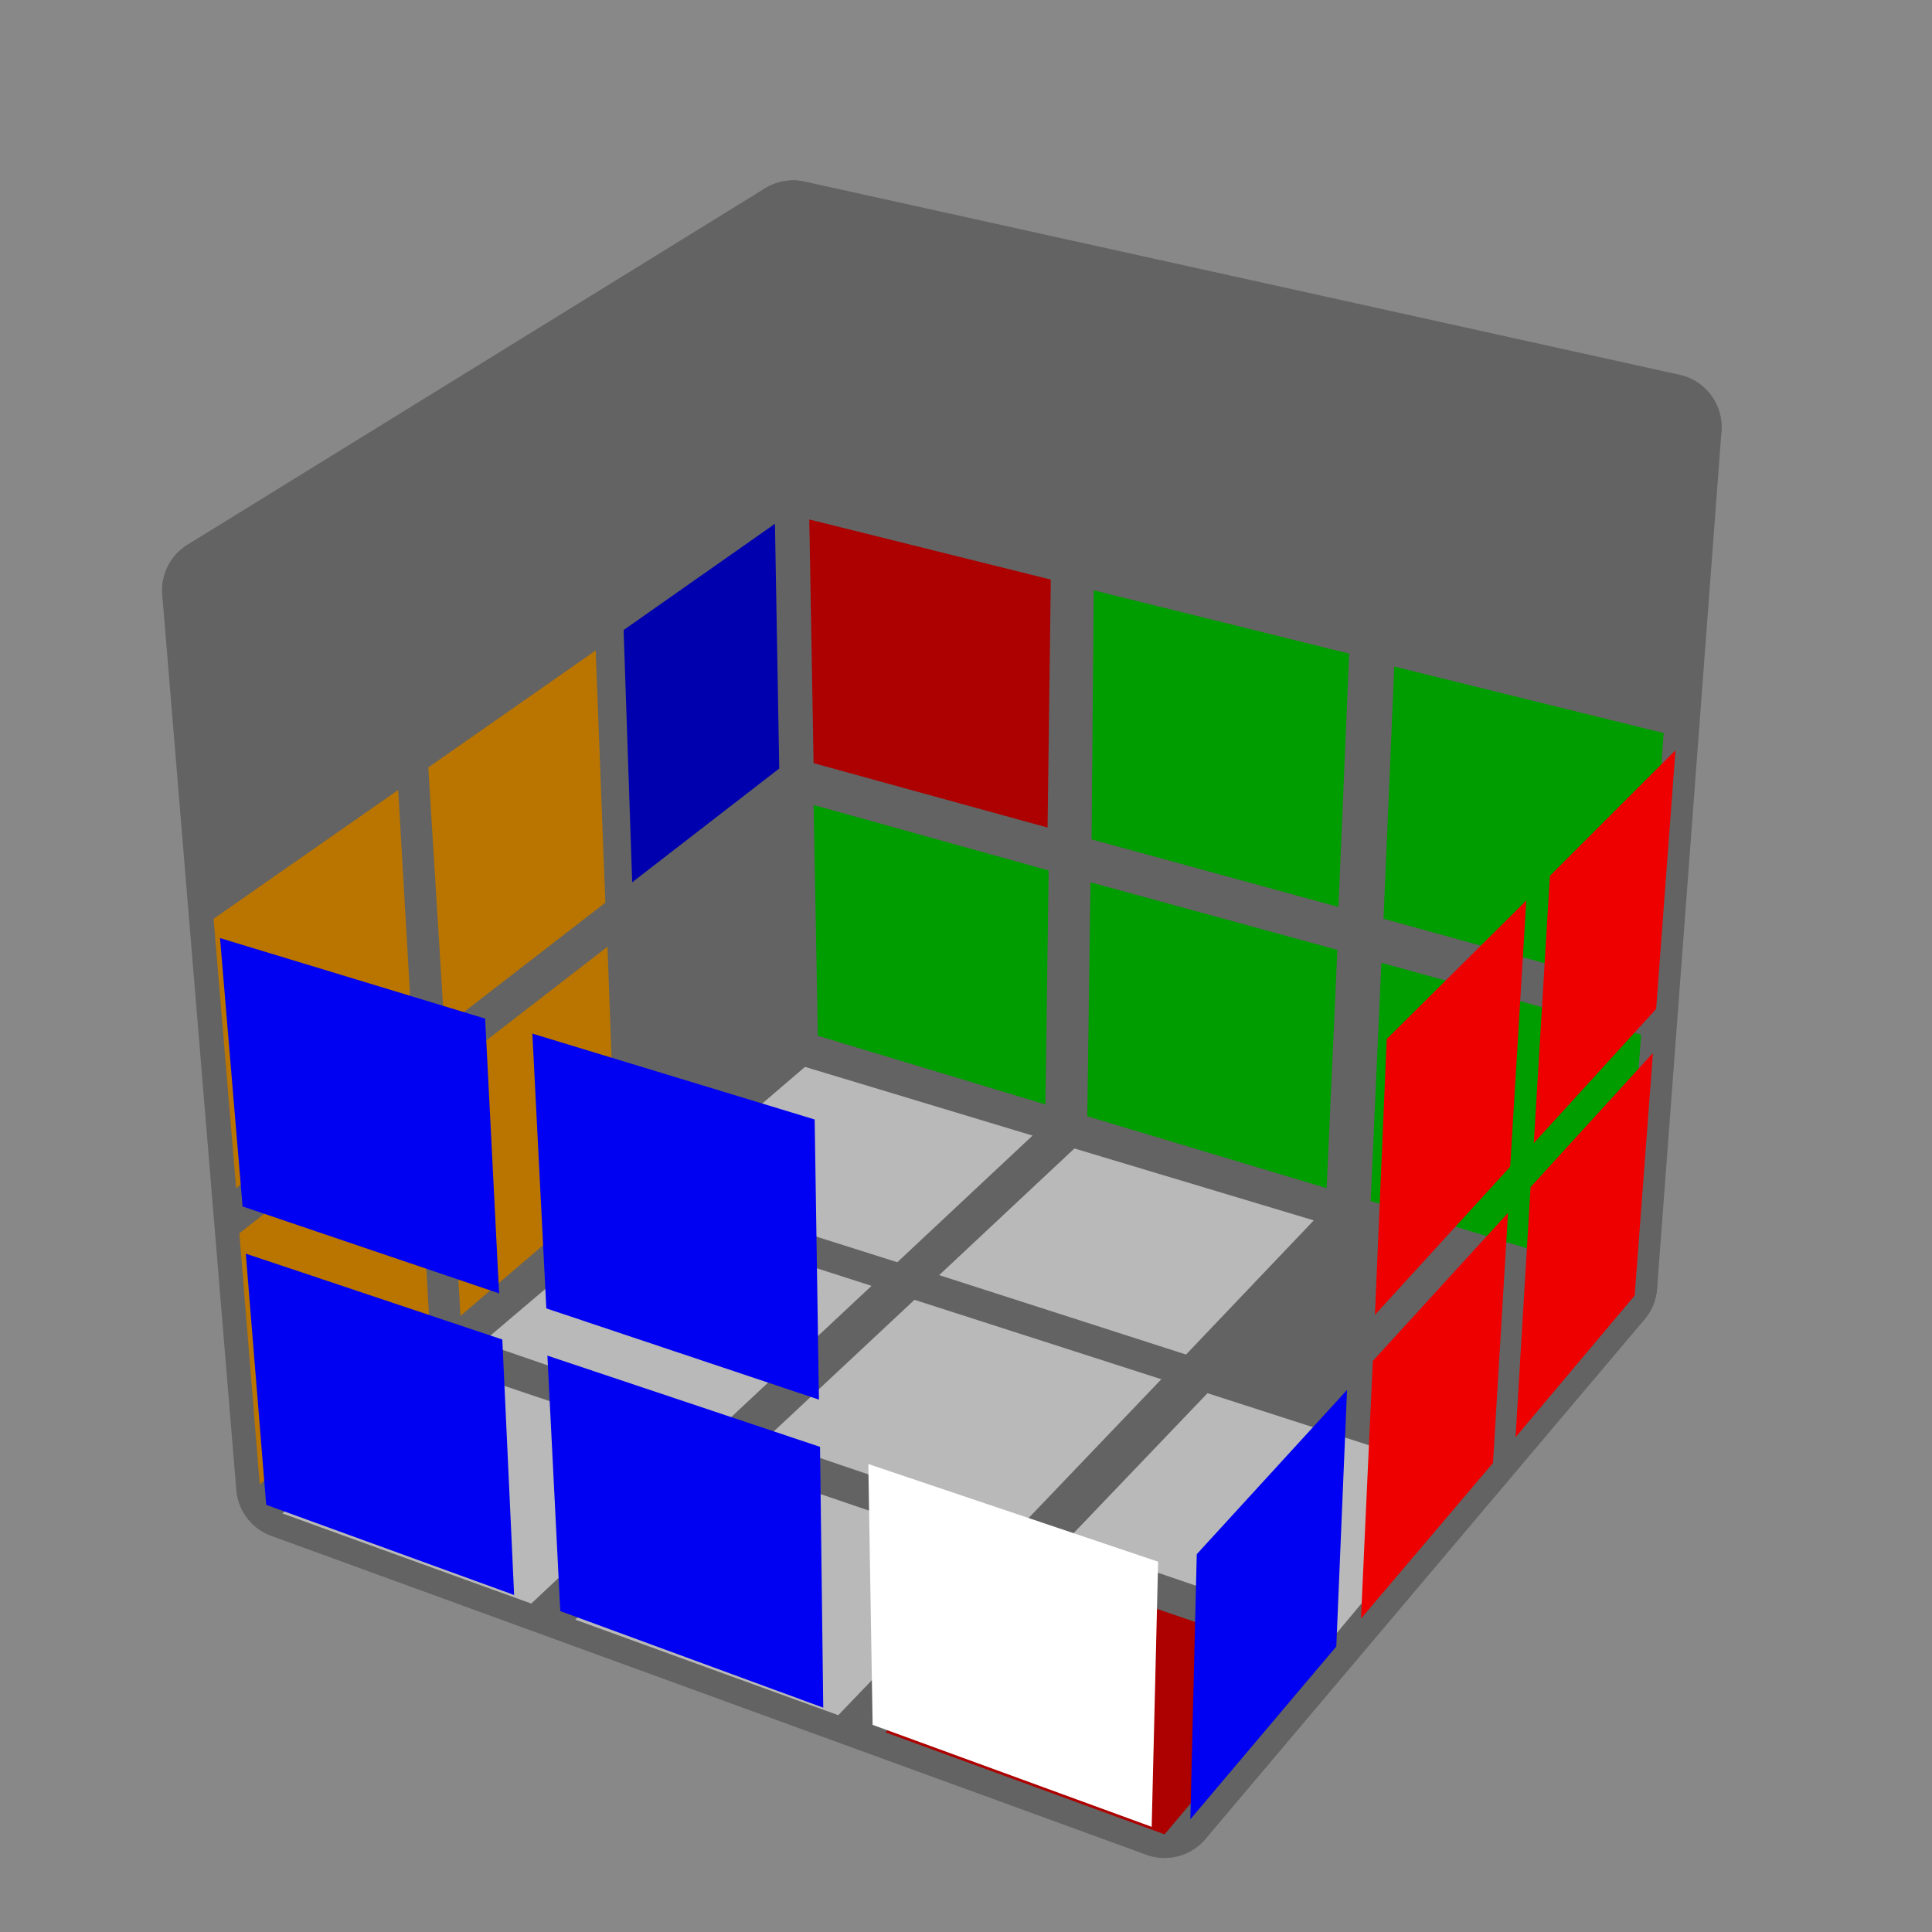
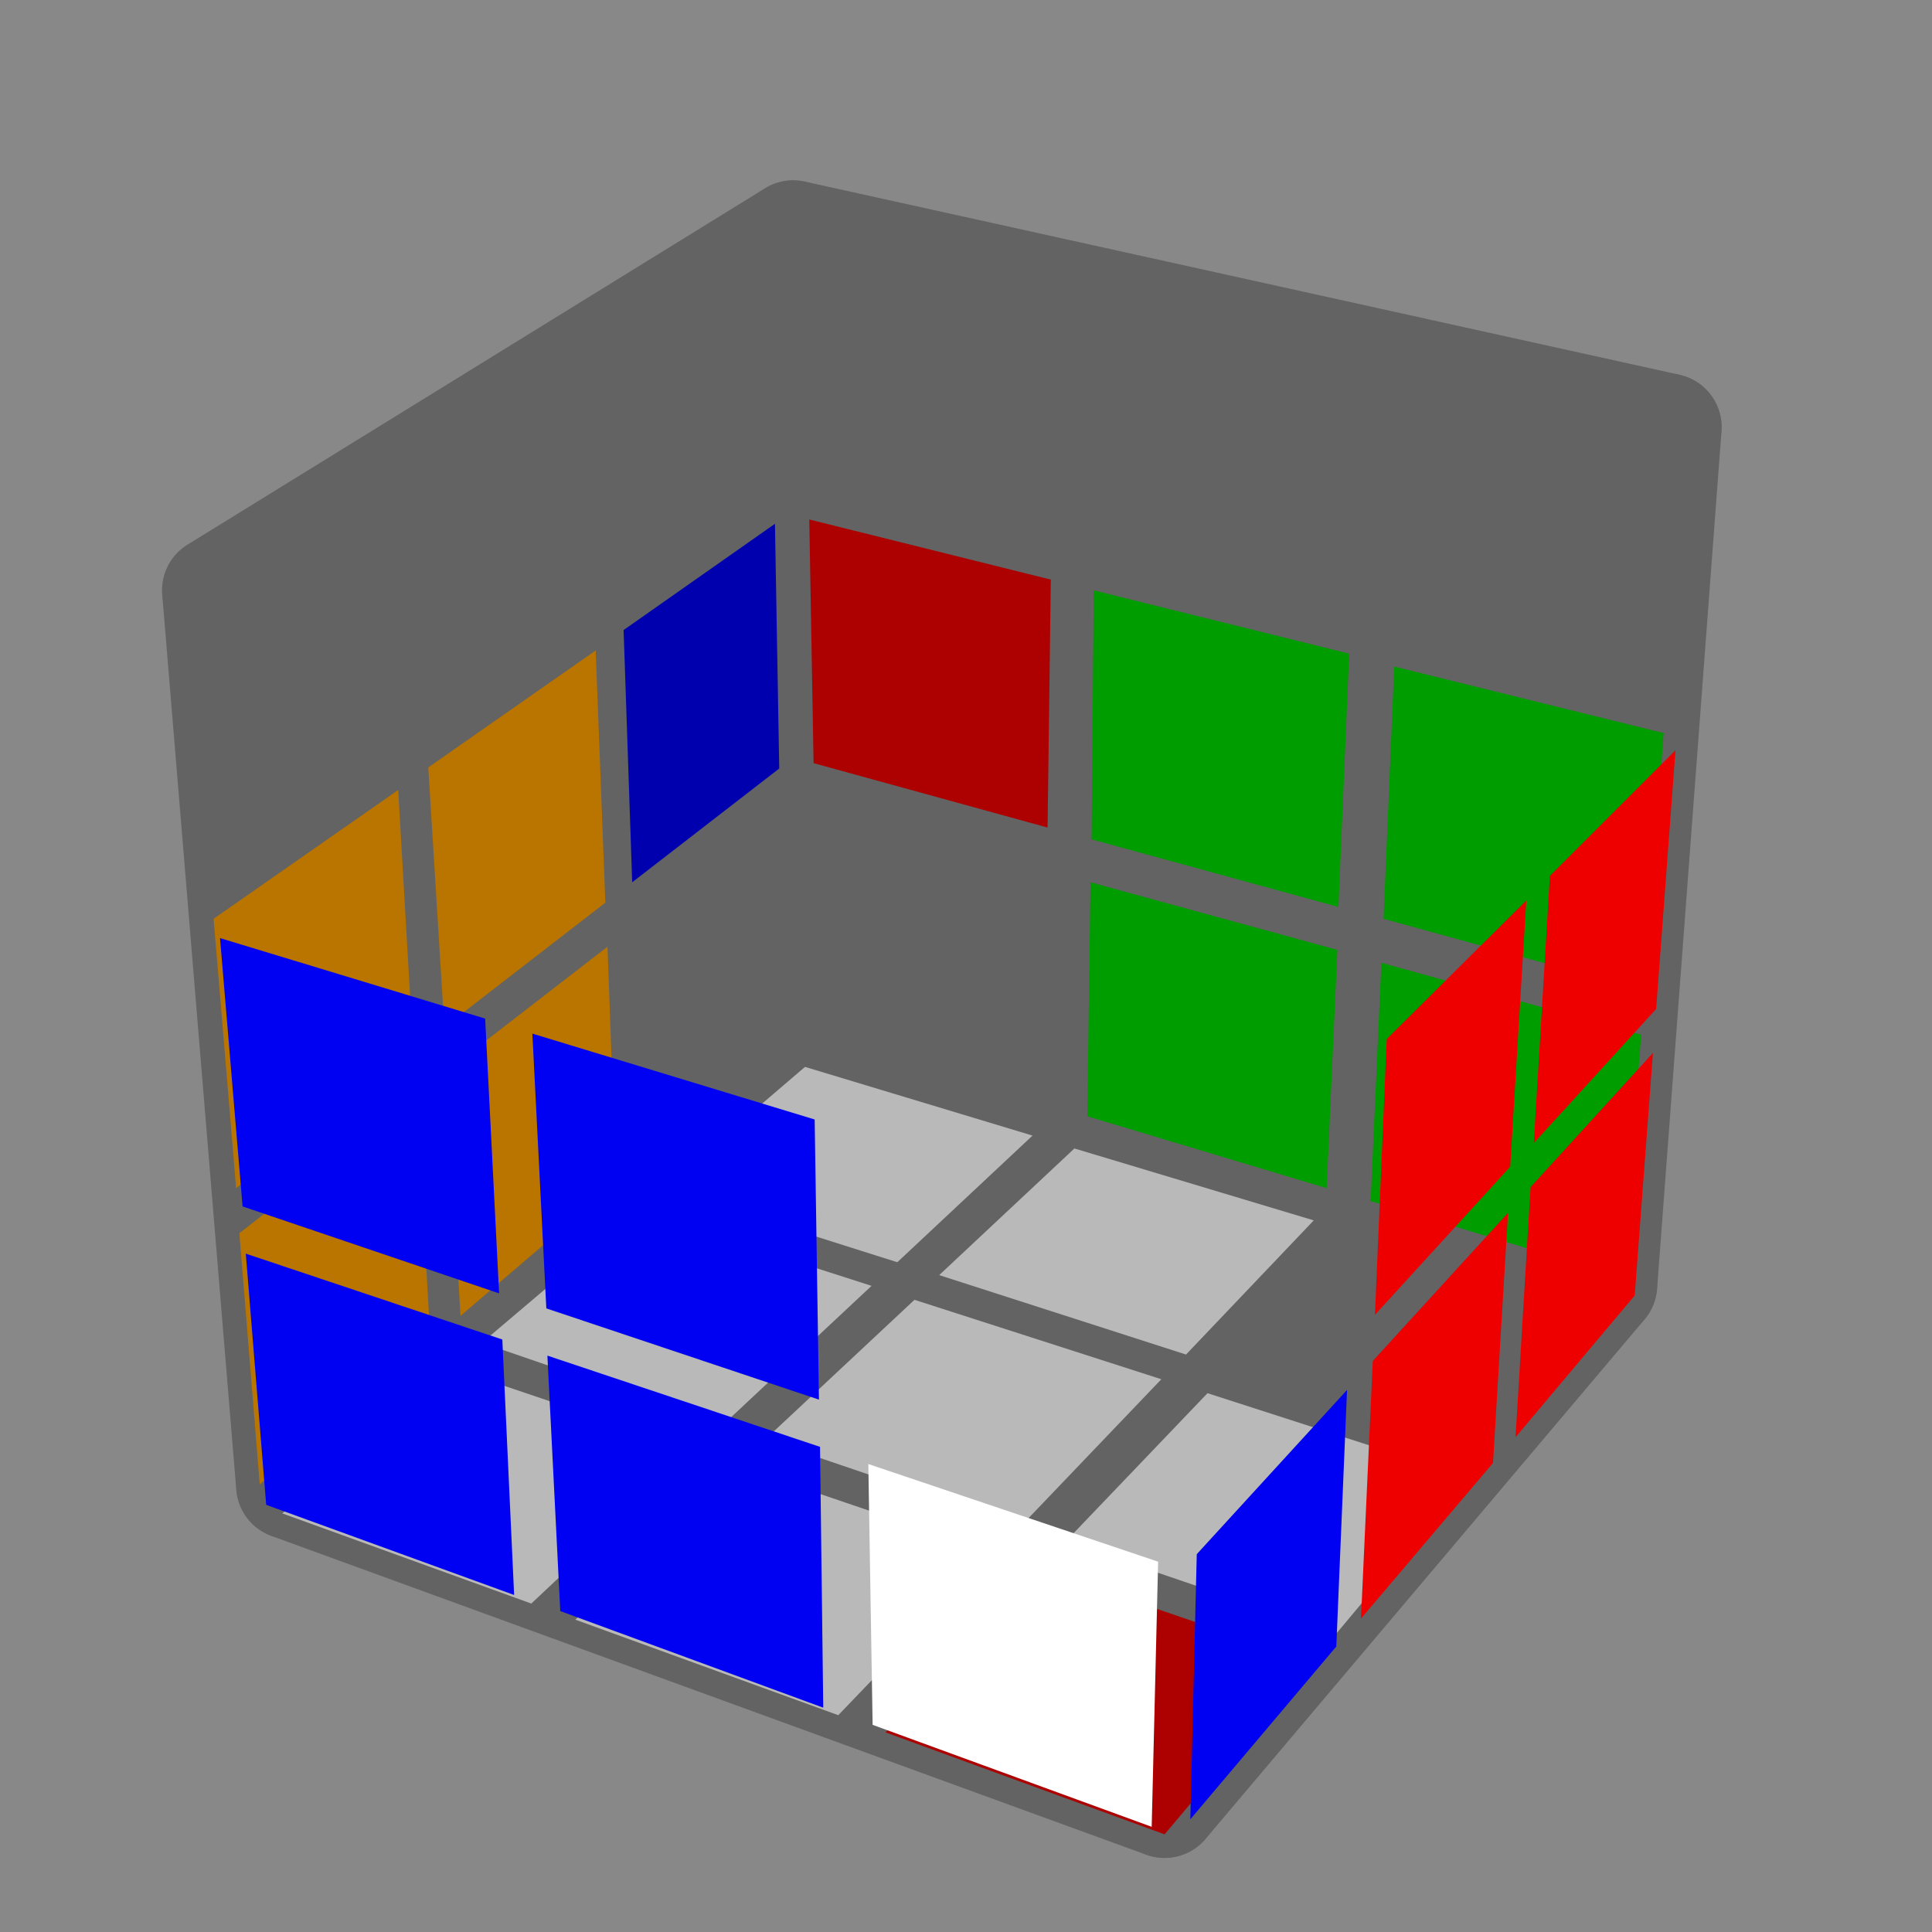
<svg xmlns="http://www.w3.org/2000/svg" version="1.1" width="140" height="140" viewBox="-0.9 -0.9 1.8 1.8">
  <rect fill="#888888" x="-0.9" y="-0.9" width="1.8" height="1.8" />
  <g style="opacity:1;stroke-opacity:0.5;stroke-width:0;stroke-linejoin:round">
    <polygon fill="#000000" stroke="#000000" opacity="0" points="0.672,-0.517 0.412,-0.574 0.402,-0.323 0.652,-0.261" />
    <polygon fill="#000000" stroke="#000000" opacity="0" points="0.368,-0.585 0.123,-0.638 0.12,-0.392 0.358,-0.333" />
    <polygon fill="#000000" stroke="#000000" opacity="0" points="0.082,-0.648 -0.15,-0.699 -0.146,-0.458 0.079,-0.402" />
    <polygon fill="#00D800" stroke="#000000" points="0.65,-0.217 0.399,-0.279 0.389,-0.044 0.632,0.023" />
    <polygon fill="#00D800" stroke="#000000" points="0.357,-0.291 0.119,-0.35 0.117,-0.118 0.347,-0.055" />
    <polygon fill="#EE0000" stroke="#000000" points="0.079,-0.36 -0.146,-0.416 -0.142,-0.189 0.076,-0.129" />
    <polygon fill="#00D800" stroke="#000000" points="0.629,0.064 0.387,-0.003 0.377,0.219 0.612,0.29" />
    <polygon fill="#00D800" stroke="#000000" points="0.346,-0.015 0.116,-0.078 0.113,0.14 0.336,0.207" />
-     <polygon fill="#00D800" stroke="#000000" points="0.077,-0.089 -0.142,-0.15 -0.138,0.065 0.074,0.129" />
+     <polygon fill="#000000" stroke="#000000" opacity="0" points="0.077,-0.089 -0.142,-0.15 -0.138,0.065 0.074,0.129" />
    <polygon fill="#FFFFFF" stroke="#000000" points="-0.637,0.51 -0.405,0.594 -0.253,0.451 -0.478,0.375" />
    <polygon fill="#FFFFFF" stroke="#000000" points="-0.364,0.609 -0.119,0.698 0.026,0.547 -0.212,0.466" />
    <polygon fill="#EE0000" stroke="#000000" points="-0.075,0.714 0.185,0.809 0.321,0.648 0.07,0.562" />
    <polygon fill="#FFFFFF" stroke="#000000" points="-0.451,0.351 -0.227,0.428 -0.088,0.298 -0.306,0.228" />
    <polygon fill="#FFFFFF" stroke="#000000" points="-0.187,0.441 0.051,0.522 0.182,0.385 -0.048,0.311" />
    <polygon fill="#FFFFFF" stroke="#000000" points="0.093,0.536 0.345,0.622 0.467,0.476 0.225,0.398" />
    <polygon fill="#FFFFFF" stroke="#000000" points="-0.282,0.207 -0.064,0.276 0.062,0.158 -0.15,0.094" />
    <polygon fill="#FFFFFF" stroke="#000000" points="-0.025,0.288 0.205,0.362 0.324,0.237 0.101,0.17" />
    <polygon fill="#000000" stroke="#000000" opacity="0" points="0.246,0.375 0.489,0.452 0.6,0.32 0.365,0.25" />
    <polygon fill="#000000" stroke="#000000" opacity="0" points="-0.183,-0.695 -0.33,-0.605 -0.32,-0.355 -0.179,-0.454" />
    <polygon fill="#000000" stroke="#000000" opacity="0" points="-0.356,-0.587 -0.518,-0.488 -0.503,-0.228 -0.347,-0.337" />
    <polygon fill="#000000" stroke="#000000" opacity="0" points="-0.547,-0.468 -0.726,-0.358 -0.704,-0.089 -0.532,-0.209" />
    <polygon fill="#0000F2" stroke="#000000" points="-0.178,-0.412 -0.319,-0.313 -0.311,-0.078 -0.174,-0.184" />
    <polygon fill="#FFA100" stroke="#000000" points="-0.345,-0.294 -0.501,-0.185 -0.486,0.057 -0.336,-0.059" />
    <polygon fill="#FFA100" stroke="#000000" points="-0.529,-0.164 -0.701,-0.044 -0.68,0.207 -0.515,0.078" />
    <polygon fill="#000000" stroke="#000000" opacity="0" points="-0.173,-0.145 -0.309,-0.039 -0.301,0.182 -0.169,0.069" />
    <polygon fill="#FFA100" stroke="#000000" points="-0.334,-0.018 -0.484,0.098 -0.471,0.326 -0.326,0.202" />
    <polygon fill="#FFA100" stroke="#000000" points="-0.512,0.12 -0.677,0.249 -0.658,0.483 -0.499,0.348" />
  </g>
  <g style="stroke-width:0.1;stroke-linejoin:round;opacity:0.15">
    <polygon fill="#000000" stroke="#000000" points="0.654,-0.502 -0.161,-0.682 -0.147,0.074 0.594,0.297" />
    <polygon fill="#000000" stroke="#000000" points="-0.63,0.484 0.185,0.781 0.594,0.297 -0.147,0.074" />
    <polygon fill="#000000" stroke="#000000" points="-0.161,-0.682 -0.699,-0.35 -0.63,0.484 -0.147,0.074" />
  </g>
  <g style="stroke-width:0.1;stroke-linejoin:round;opacity:0.15">
    <polygon fill="#000000" stroke="#000000" points="0.207,-0.103 0.654,-0.502 0.594,0.297 0.185,0.781" />
    <polygon fill="#000000" stroke="#000000" points="-0.161,-0.682 0.654,-0.502 0.207,-0.103 -0.699,-0.35" />
    <polygon fill="#000000" stroke="#000000" points="-0.699,-0.35 0.207,-0.103 0.185,0.781 -0.63,0.484" />
  </g>
  <g style="opacity:1;stroke-opacity:0.5;stroke-width:0;stroke-linejoin:round">
    <polygon fill="#000000" stroke="#000000" opacity="0" points="0.232,-0.097 0.382,-0.231 0.37,0.045 0.225,0.19" />
    <polygon fill="#000000" stroke="#000000" opacity="0" points="0.407,-0.255 0.541,-0.374 0.525,-0.108 0.395,0.022" />
    <polygon fill="#000000" stroke="#000000" opacity="0" points="0.563,-0.395 0.683,-0.502 0.664,-0.246 0.547,-0.129" />
    <polygon fill="#000000" stroke="#000000" opacity="0" points="0.223,0.238 0.368,0.093 0.357,0.35 0.217,0.504" />
    <polygon fill="#EE0000" stroke="#000000" points="0.392,0.068 0.522,-0.061 0.507,0.187 0.381,0.325" />
    <polygon fill="#EE0000" stroke="#000000" points="0.544,-0.084 0.661,-0.201 0.643,0.04 0.529,0.165" />
    <polygon fill="#0000F2" stroke="#000000" points="0.215,0.548 0.355,0.395 0.345,0.634 0.209,0.795" />
    <polygon fill="#EE0000" stroke="#000000" points="0.379,0.368 0.505,0.23 0.491,0.463 0.368,0.608" />
    <polygon fill="#EE0000" stroke="#000000" points="0.526,0.206 0.64,0.081 0.623,0.307 0.512,0.439" />
    <polygon fill="#000000" stroke="#000000" opacity="0" points="-0.163,-0.712 0.069,-0.661 -0.07,-0.566 -0.309,-0.622" />
    <polygon fill="#000000" stroke="#000000" opacity="0" points="0.112,-0.651 0.357,-0.597 0.227,-0.496 -0.027,-0.556" />
    <polygon fill="#000000" stroke="#000000" opacity="0" points="0.403,-0.587 0.662,-0.53 0.542,-0.423 0.272,-0.486" />
    <polygon fill="#000000" stroke="#000000" opacity="0" points="-0.336,-0.605 -0.096,-0.548 -0.25,-0.443 -0.497,-0.505" />
    <polygon fill="#000000" stroke="#000000" opacity="0" points="-0.052,-0.538 0.202,-0.478 0.057,-0.366 -0.206,-0.432" />
    <polygon fill="#000000" stroke="#000000" opacity="0" points="0.249,-0.466 0.519,-0.403 0.385,-0.284 0.104,-0.354" />
    <polygon fill="#000000" stroke="#000000" opacity="0" points="-0.527,-0.486 -0.279,-0.424 -0.45,-0.306 -0.705,-0.376" />
    <polygon fill="#000000" stroke="#000000" opacity="0" points="-0.233,-0.412 0.03,-0.345 -0.132,-0.22 -0.404,-0.294" />
    <polygon fill="#000000" stroke="#000000" opacity="0" points="0.078,-0.332 0.359,-0.262 0.209,-0.128 -0.083,-0.207" />
    <polygon fill="#000000" stroke="#000000" opacity="0" points="-0.72,-0.342 -0.465,-0.272 -0.451,0.003 -0.698,-0.073" />
    <polygon fill="#000000" stroke="#000000" opacity="0" points="-0.419,-0.259 -0.146,-0.185 -0.143,0.096 -0.405,0.016" />
    <polygon fill="#000000" stroke="#000000" opacity="0" points="-0.098,-0.171 0.194,-0.092 0.186,0.196 -0.094,0.11" />
    <polygon fill="#0000F2" stroke="#000000" points="-0.695,-0.026 -0.448,0.049 -0.435,0.305 -0.674,0.224" />
    <polygon fill="#0000F2" stroke="#000000" points="-0.404,0.063 -0.141,0.143 -0.137,0.404 -0.391,0.319" />
    <polygon fill="#000000" stroke="#000000" opacity="0" points="-0.094,0.158 0.186,0.244 0.18,0.51 -0.09,0.419" />
    <polygon fill="#0000F2" stroke="#000000" points="-0.671,0.268 -0.432,0.348 -0.421,0.586 -0.652,0.502" />
    <polygon fill="#0000F2" stroke="#000000" points="-0.39,0.363 -0.136,0.448 -0.133,0.691 -0.378,0.601" />
    <polygon fill="#FFFFFF" stroke="#000000" points="-0.091,0.464 0.179,0.555 0.173,0.802 -0.087,0.707" />
  </g>
</svg>
